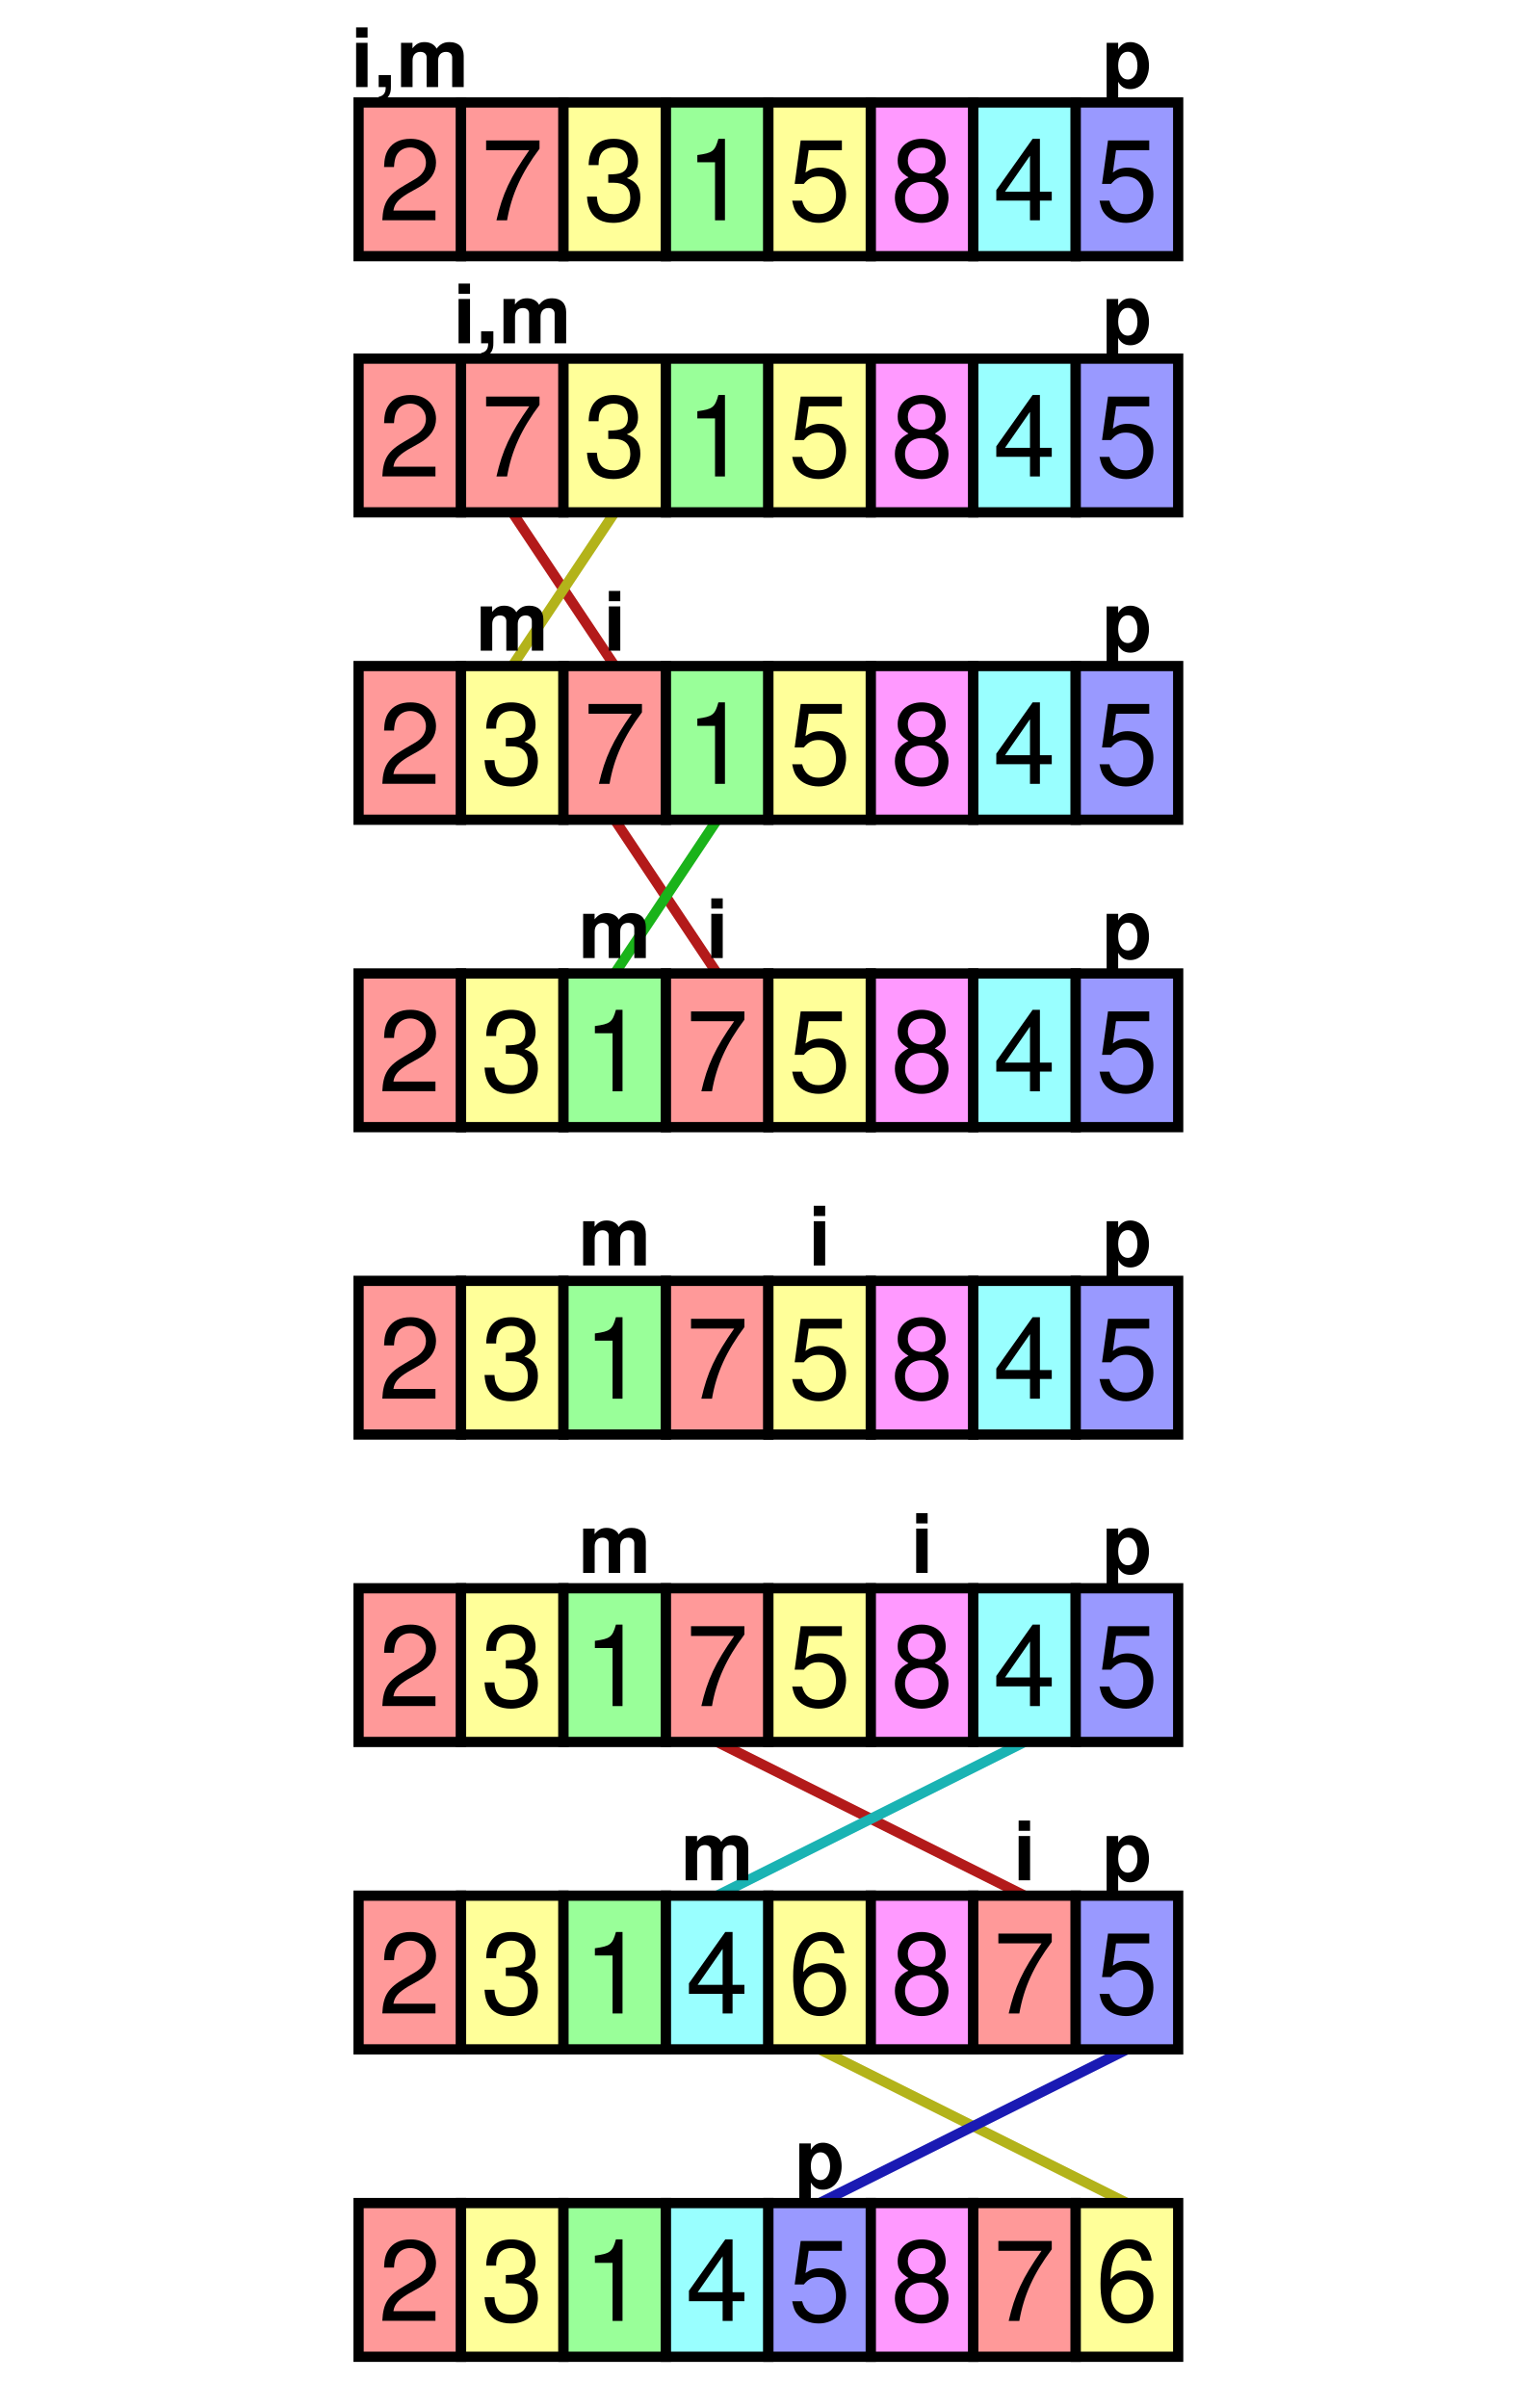
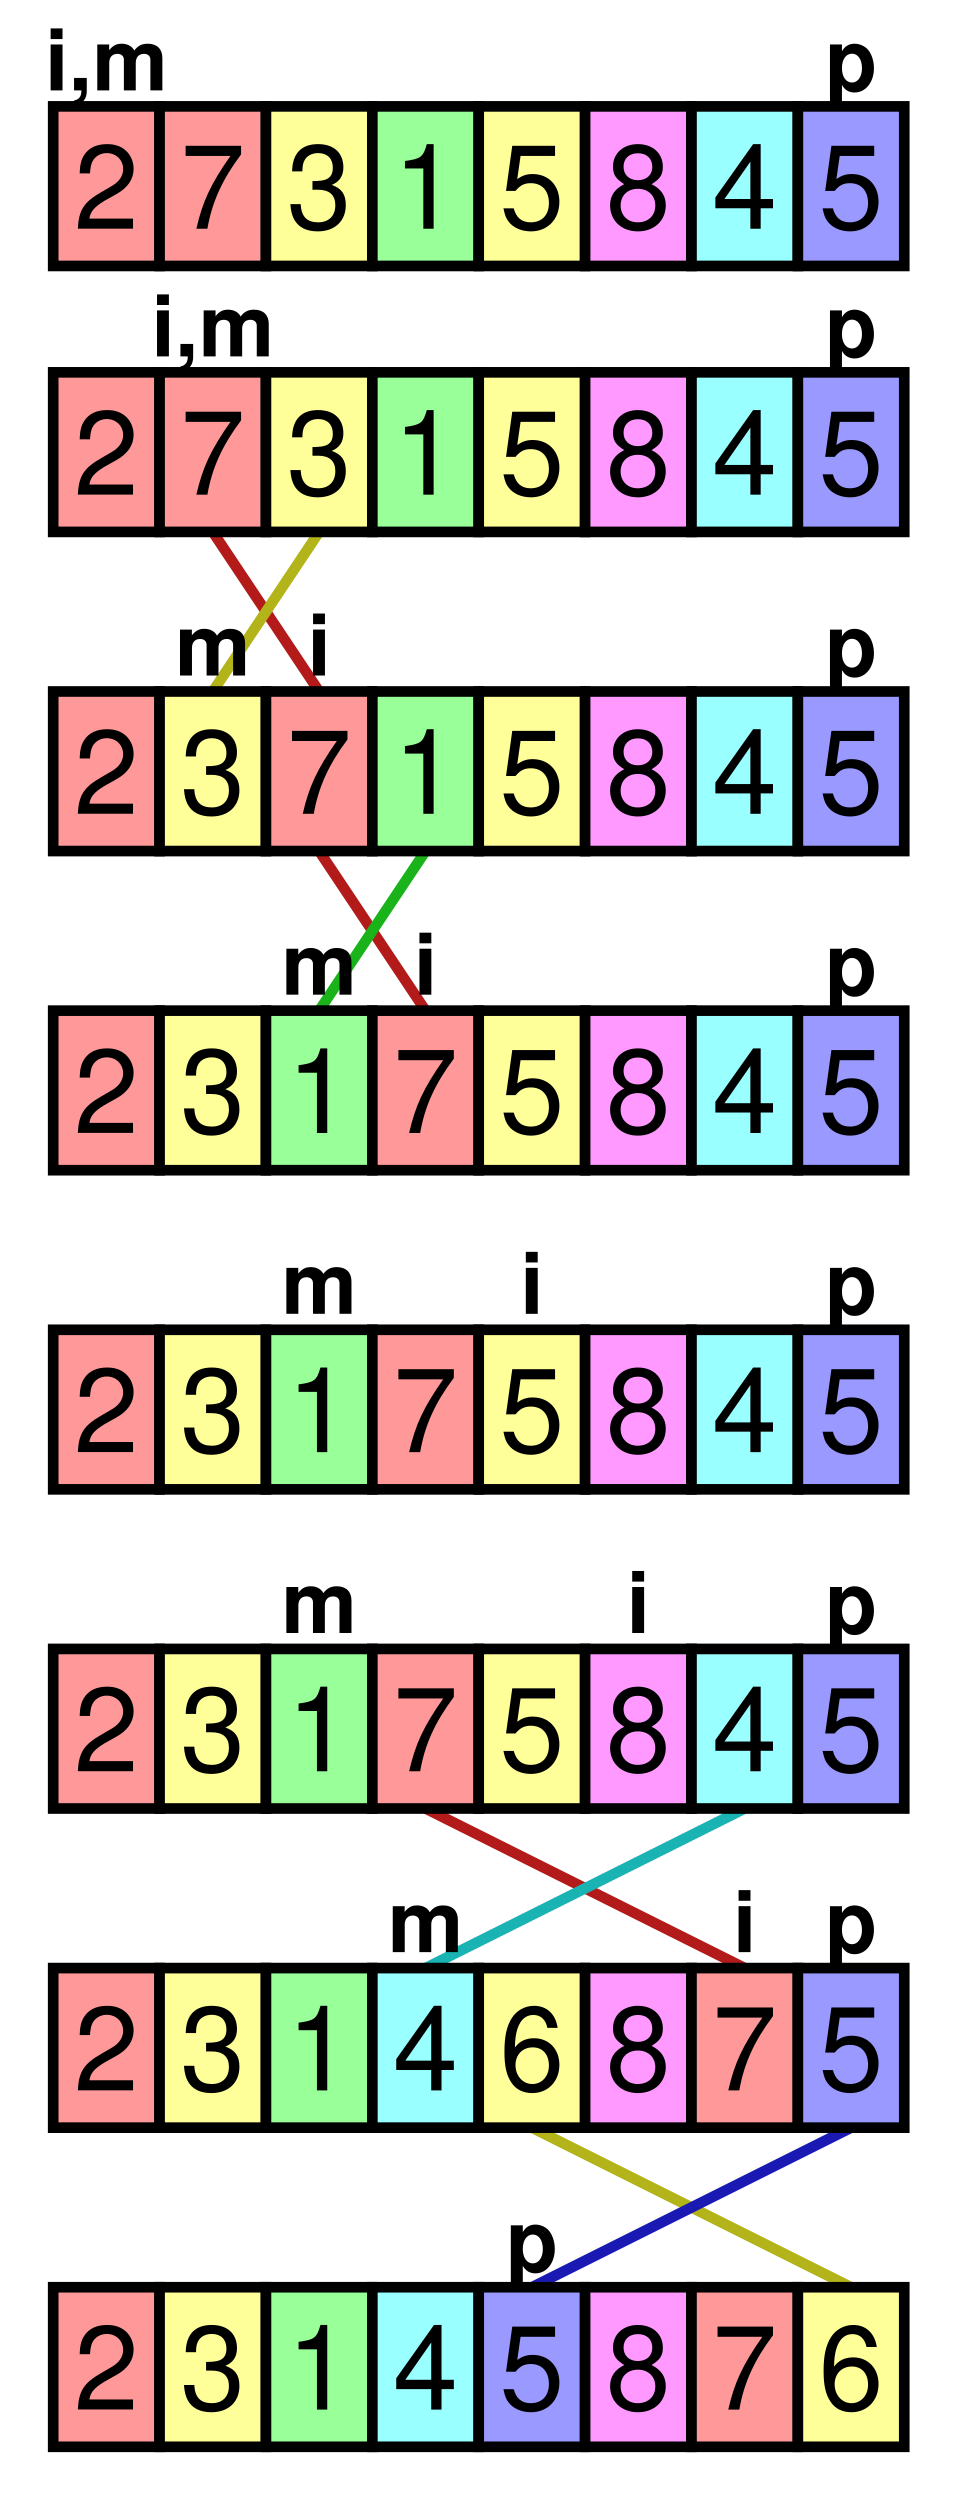
- <svg xmlns="http://www.w3.org/2000/svg" width="300" height="470" version="1.1">
+ <svg xmlns="http://www.w3.org/2000/svg" width="180" height="470" version="1.1">
  <style>
		rect, line, path { stroke: #000; stroke-width: 2; }
		.red { fill: hsl(0,100%,80%); }
		.yellow { fill: hsl(60,100%,80%); }
		.green { fill: hsl(120,100%,80%); }
		.teal { fill: hsl(180,100%,80%); }
		.blue { fill: hsl(240,100%,80%); }
		.purple { fill: hsl(300,100%,80%); }
		.l-red { stroke: hsl(0,75%,40%); }
		.l-yellow { stroke: hsl(60,75%,40%); }
		.l-green { stroke: hsl(120,75%,40%); }
		.l-teal { stroke: hsl(180,75%,40%); }
		.l-blue { stroke: hsl(240,75%,40%); }
		.l-purple { stroke: hsl(300,75%,40%); }
		text { text-anchor: middle; font-family: Helvetica, Arial, sans-serif; font-size: 22px; fill: #000; }
		text.small { font-size: 16px; font-weight:bold; }
	</style>
-   <g transform="translate(60,0)">
-     <g transform="translate(10,20)">
-       <rect height="30" width="20" x="0" class="red" />
-       <rect height="30" width="20" x="20" class="red" />
-       <rect height="30" width="20" x="40" class="yellow" />
-       <rect height="30" width="20" x="60" class="green" />
-       <rect height="30" width="20" x="80" class="yellow" />
-       <rect height="30" width="20" x="100" class="purple" />
-       <rect height="30" width="20" x="120" class="teal" />
-       <rect height="30" width="20" x="140" class="blue" />
-       <text y="23" x="10">2</text>
-       <text y="23" x="30">7</text>
-       <text y="23" x="50">3</text>
-       <text y="23" x="70">1</text>
-       <text y="23" x="90">5</text>
-       <text y="23" x="110">8</text>
-       <text y="23" x="130">4</text>
-       <text y="23" x="150">5</text>
-       <text y="-3" x="10" class="small">i,m</text>
-       <text y="-3" x="150" class="small">p</text>
-     </g>
-     <g transform="translate(10,70)">
-       <line y1="30" x1="30" y2="60" x2="50" class="l-red" />
-       <line y1="30" x1="50" y2="60" x2="30" class="l-yellow" />
-       <rect height="30" width="20" x="0" class="red" />
-       <rect height="30" width="20" x="20" class="red" />
-       <rect height="30" width="20" x="40" class="yellow" />
-       <rect height="30" width="20" x="60" class="green" />
-       <rect height="30" width="20" x="80" class="yellow" />
-       <rect height="30" width="20" x="100" class="purple" />
-       <rect height="30" width="20" x="120" class="teal" />
-       <rect height="30" width="20" x="140" class="blue" />
-       <text y="23" x="10">2</text>
-       <text y="23" x="30">7</text>
-       <text y="23" x="50">3</text>
-       <text y="23" x="70">1</text>
-       <text y="23" x="90">5</text>
-       <text y="23" x="110">8</text>
-       <text y="23" x="130">4</text>
-       <text y="23" x="150">5</text>
-       <text y="-3" x="30" class="small">i,m</text>
-       <text y="-3" x="150" class="small">p</text>
-     </g>
-     <g transform="translate(10,130)">
-       <line y1="30" x1="50" y2="60" x2="70" class="l-red" />
-       <line y1="30" x1="70" y2="60" x2="50" class="l-green" />
-       <rect height="30" width="20" x="0" class="red" />
-       <rect height="30" width="20" x="20" class="yellow" />
-       <rect height="30" width="20" x="40" class="red" />
-       <rect height="30" width="20" x="60" class="green" />
-       <rect height="30" width="20" x="80" class="yellow" />
-       <rect height="30" width="20" x="100" class="purple" />
-       <rect height="30" width="20" x="120" class="teal" />
-       <rect height="30" width="20" x="140" class="blue" />
-       <text y="23" x="10">2</text>
-       <text y="23" x="30">3</text>
-       <text y="23" x="50">7</text>
-       <text y="23" x="70">1</text>
-       <text y="23" x="90">5</text>
-       <text y="23" x="110">8</text>
-       <text y="23" x="130">4</text>
-       <text y="23" x="150">5</text>
-       <text y="-3" x="30" class="small">m</text>
-       <text y="-3" x="50" class="small">i</text>
-       <text y="-3" x="150" class="small">p</text>
-     </g>
-     <g transform="translate(10,190)">
-       <rect height="30" width="20" x="0" class="red" />
-       <rect height="30" width="20" x="20" class="yellow" />
-       <rect height="30" width="20" x="40" class="green" />
-       <rect height="30" width="20" x="60" class="red" />
-       <rect height="30" width="20" x="80" class="yellow" />
-       <rect height="30" width="20" x="100" class="purple" />
-       <rect height="30" width="20" x="120" class="teal" />
-       <rect height="30" width="20" x="140" class="blue" />
-       <text y="23" x="10">2</text>
-       <text y="23" x="30">3</text>
-       <text y="23" x="50">1</text>
-       <text y="23" x="70">7</text>
-       <text y="23" x="90">5</text>
-       <text y="23" x="110">8</text>
-       <text y="23" x="130">4</text>
-       <text y="23" x="150">5</text>
-       <text y="-3" x="50" class="small">m</text>
-       <text y="-3" x="70" class="small">i</text>
-       <text y="-3" x="150" class="small">p</text>
-     </g>
-     <g transform="translate(10,250)">
-       <rect height="30" width="20" x="0" class="red" />
-       <rect height="30" width="20" x="20" class="yellow" />
-       <rect height="30" width="20" x="40" class="green" />
-       <rect height="30" width="20" x="60" class="red" />
-       <rect height="30" width="20" x="80" class="yellow" />
-       <rect height="30" width="20" x="100" class="purple" />
-       <rect height="30" width="20" x="120" class="teal" />
-       <rect height="30" width="20" x="140" class="blue" />
-       <text y="23" x="10">2</text>
-       <text y="23" x="30">3</text>
-       <text y="23" x="50">1</text>
-       <text y="23" x="70">7</text>
-       <text y="23" x="90">5</text>
-       <text y="23" x="110">8</text>
-       <text y="23" x="130">4</text>
-       <text y="23" x="150">5</text>
-       <text y="-3" x="50" class="small">m</text>
-       <text y="-3" x="90" class="small">i</text>
-       <text y="-3" x="150" class="small">p</text>
-     </g>
-     <g transform="translate(10,310)">
-       <line y1="30" x1="70" y2="60" x2="130" class="l-red" />
-       <line y1="30" x1="130" y2="60" x2="70" class="l-teal" />
-       <rect height="30" width="20" x="0" class="red" />
-       <rect height="30" width="20" x="20" class="yellow" />
-       <rect height="30" width="20" x="40" class="green" />
-       <rect height="30" width="20" x="60" class="red" />
-       <rect height="30" width="20" x="80" class="yellow" />
-       <rect height="30" width="20" x="100" class="purple" />
-       <rect height="30" width="20" x="120" class="teal" />
-       <rect height="30" width="20" x="140" class="blue" />
-       <text y="23" x="10">2</text>
-       <text y="23" x="30">3</text>
-       <text y="23" x="50">1</text>
-       <text y="23" x="70">7</text>
-       <text y="23" x="90">5</text>
-       <text y="23" x="110">8</text>
-       <text y="23" x="130">4</text>
-       <text y="23" x="150">5</text>
-       <text y="-3" x="50" class="small">m</text>
-       <text y="-3" x="110" class="small">i</text>
-       <text y="-3" x="150" class="small">p</text>
-     </g>
-     <g transform="translate(10,370)">
-       <line y1="30" x1="90" y2="60" x2="150" class="l-yellow" />
-       <line y1="30" x1="150" y2="60" x2="90" class="l-blue" />
-       <rect height="30" width="20" x="0" class="red" />
-       <rect height="30" width="20" x="20" class="yellow" />
-       <rect height="30" width="20" x="40" class="green" />
-       <rect height="30" width="20" x="60" class="teal" />
-       <rect height="30" width="20" x="80" class="yellow" />
-       <rect height="30" width="20" x="100" class="purple" />
-       <rect height="30" width="20" x="120" class="red" />
-       <rect height="30" width="20" x="140" class="blue" />
-       <text y="23" x="10">2</text>
-       <text y="23" x="30">3</text>
-       <text y="23" x="50">1</text>
-       <text y="23" x="70">4</text>
-       <text y="23" x="90">6</text>
-       <text y="23" x="110">8</text>
-       <text y="23" x="130">7</text>
-       <text y="23" x="150">5</text>
-       <text y="-3" x="70" class="small">m</text>
-       <text y="-3" x="130" class="small">i</text>
-       <text y="-3" x="150" class="small">p</text>
-     </g>
-     <g transform="translate(10,430)">
-       <rect height="30" width="20" x="0" class="red" />
-       <rect height="30" width="20" x="20" class="yellow" />
-       <rect height="30" width="20" x="40" class="green" />
-       <rect height="30" width="20" x="60" class="teal" />
-       <rect height="30" width="20" x="80" class="blue" />
-       <rect height="30" width="20" x="100" class="purple" />
-       <rect height="30" width="20" x="120" class="red" />
-       <rect height="30" width="20" x="140" class="yellow" />
-       <text y="23" x="10">2</text>
-       <text y="23" x="30">3</text>
-       <text y="23" x="50">1</text>
-       <text y="23" x="70">4</text>
-       <text y="23" x="90">5</text>
-       <text y="23" x="110">8</text>
-       <text y="23" x="130">7</text>
-       <text y="23" x="150">6</text>
-       <text y="-3" x="90" class="small">p</text>
-     </g>
+   <g transform="translate(10,20)">
+     <rect height="30" width="20" x="0" class="red" />
+     <rect height="30" width="20" x="20" class="red" />
+     <rect height="30" width="20" x="40" class="yellow" />
+     <rect height="30" width="20" x="60" class="green" />
+     <rect height="30" width="20" x="80" class="yellow" />
+     <rect height="30" width="20" x="100" class="purple" />
+     <rect height="30" width="20" x="120" class="teal" />
+     <rect height="30" width="20" x="140" class="blue" />
+     <text y="23" x="10">2</text>
+     <text y="23" x="30">7</text>
+     <text y="23" x="50">3</text>
+     <text y="23" x="70">1</text>
+     <text y="23" x="90">5</text>
+     <text y="23" x="110">8</text>
+     <text y="23" x="130">4</text>
+     <text y="23" x="150">5</text>
+     <text y="-3" x="10" class="small">i,m</text>
+     <text y="-3" x="150" class="small">p</text>
+   </g>
+   <g transform="translate(10,70)">
+     <line y1="30" x1="30" y2="60" x2="50" class="l-red" />
+     <line y1="30" x1="50" y2="60" x2="30" class="l-yellow" />
+     <rect height="30" width="20" x="0" class="red" />
+     <rect height="30" width="20" x="20" class="red" />
+     <rect height="30" width="20" x="40" class="yellow" />
+     <rect height="30" width="20" x="60" class="green" />
+     <rect height="30" width="20" x="80" class="yellow" />
+     <rect height="30" width="20" x="100" class="purple" />
+     <rect height="30" width="20" x="120" class="teal" />
+     <rect height="30" width="20" x="140" class="blue" />
+     <text y="23" x="10">2</text>
+     <text y="23" x="30">7</text>
+     <text y="23" x="50">3</text>
+     <text y="23" x="70">1</text>
+     <text y="23" x="90">5</text>
+     <text y="23" x="110">8</text>
+     <text y="23" x="130">4</text>
+     <text y="23" x="150">5</text>
+     <text y="-3" x="30" class="small">i,m</text>
+     <text y="-3" x="150" class="small">p</text>
+   </g>
+   <g transform="translate(10,130)">
+     <line y1="30" x1="50" y2="60" x2="70" class="l-red" />
+     <line y1="30" x1="70" y2="60" x2="50" class="l-green" />
+     <rect height="30" width="20" x="0" class="red" />
+     <rect height="30" width="20" x="20" class="yellow" />
+     <rect height="30" width="20" x="40" class="red" />
+     <rect height="30" width="20" x="60" class="green" />
+     <rect height="30" width="20" x="80" class="yellow" />
+     <rect height="30" width="20" x="100" class="purple" />
+     <rect height="30" width="20" x="120" class="teal" />
+     <rect height="30" width="20" x="140" class="blue" />
+     <text y="23" x="10">2</text>
+     <text y="23" x="30">3</text>
+     <text y="23" x="50">7</text>
+     <text y="23" x="70">1</text>
+     <text y="23" x="90">5</text>
+     <text y="23" x="110">8</text>
+     <text y="23" x="130">4</text>
+     <text y="23" x="150">5</text>
+     <text y="-3" x="30" class="small">m</text>
+     <text y="-3" x="50" class="small">i</text>
+     <text y="-3" x="150" class="small">p</text>
+   </g>
+   <g transform="translate(10,190)">
+     <rect height="30" width="20" x="0" class="red" />
+     <rect height="30" width="20" x="20" class="yellow" />
+     <rect height="30" width="20" x="40" class="green" />
+     <rect height="30" width="20" x="60" class="red" />
+     <rect height="30" width="20" x="80" class="yellow" />
+     <rect height="30" width="20" x="100" class="purple" />
+     <rect height="30" width="20" x="120" class="teal" />
+     <rect height="30" width="20" x="140" class="blue" />
+     <text y="23" x="10">2</text>
+     <text y="23" x="30">3</text>
+     <text y="23" x="50">1</text>
+     <text y="23" x="70">7</text>
+     <text y="23" x="90">5</text>
+     <text y="23" x="110">8</text>
+     <text y="23" x="130">4</text>
+     <text y="23" x="150">5</text>
+     <text y="-3" x="50" class="small">m</text>
+     <text y="-3" x="70" class="small">i</text>
+     <text y="-3" x="150" class="small">p</text>
+   </g>
+   <g transform="translate(10,250)">
+     <rect height="30" width="20" x="0" class="red" />
+     <rect height="30" width="20" x="20" class="yellow" />
+     <rect height="30" width="20" x="40" class="green" />
+     <rect height="30" width="20" x="60" class="red" />
+     <rect height="30" width="20" x="80" class="yellow" />
+     <rect height="30" width="20" x="100" class="purple" />
+     <rect height="30" width="20" x="120" class="teal" />
+     <rect height="30" width="20" x="140" class="blue" />
+     <text y="23" x="10">2</text>
+     <text y="23" x="30">3</text>
+     <text y="23" x="50">1</text>
+     <text y="23" x="70">7</text>
+     <text y="23" x="90">5</text>
+     <text y="23" x="110">8</text>
+     <text y="23" x="130">4</text>
+     <text y="23" x="150">5</text>
+     <text y="-3" x="50" class="small">m</text>
+     <text y="-3" x="90" class="small">i</text>
+     <text y="-3" x="150" class="small">p</text>
+   </g>
+   <g transform="translate(10,310)">
+     <line y1="30" x1="70" y2="60" x2="130" class="l-red" />
+     <line y1="30" x1="130" y2="60" x2="70" class="l-teal" />
+     <rect height="30" width="20" x="0" class="red" />
+     <rect height="30" width="20" x="20" class="yellow" />
+     <rect height="30" width="20" x="40" class="green" />
+     <rect height="30" width="20" x="60" class="red" />
+     <rect height="30" width="20" x="80" class="yellow" />
+     <rect height="30" width="20" x="100" class="purple" />
+     <rect height="30" width="20" x="120" class="teal" />
+     <rect height="30" width="20" x="140" class="blue" />
+     <text y="23" x="10">2</text>
+     <text y="23" x="30">3</text>
+     <text y="23" x="50">1</text>
+     <text y="23" x="70">7</text>
+     <text y="23" x="90">5</text>
+     <text y="23" x="110">8</text>
+     <text y="23" x="130">4</text>
+     <text y="23" x="150">5</text>
+     <text y="-3" x="50" class="small">m</text>
+     <text y="-3" x="110" class="small">i</text>
+     <text y="-3" x="150" class="small">p</text>
+   </g>
+   <g transform="translate(10,370)">
+     <line y1="30" x1="90" y2="60" x2="150" class="l-yellow" />
+     <line y1="30" x1="150" y2="60" x2="90" class="l-blue" />
+     <rect height="30" width="20" x="0" class="red" />
+     <rect height="30" width="20" x="20" class="yellow" />
+     <rect height="30" width="20" x="40" class="green" />
+     <rect height="30" width="20" x="60" class="teal" />
+     <rect height="30" width="20" x="80" class="yellow" />
+     <rect height="30" width="20" x="100" class="purple" />
+     <rect height="30" width="20" x="120" class="red" />
+     <rect height="30" width="20" x="140" class="blue" />
+     <text y="23" x="10">2</text>
+     <text y="23" x="30">3</text>
+     <text y="23" x="50">1</text>
+     <text y="23" x="70">4</text>
+     <text y="23" x="90">6</text>
+     <text y="23" x="110">8</text>
+     <text y="23" x="130">7</text>
+     <text y="23" x="150">5</text>
+     <text y="-3" x="70" class="small">m</text>
+     <text y="-3" x="130" class="small">i</text>
+     <text y="-3" x="150" class="small">p</text>
+   </g>
+   <g transform="translate(10,430)">
+     <rect height="30" width="20" x="0" class="red" />
+     <rect height="30" width="20" x="20" class="yellow" />
+     <rect height="30" width="20" x="40" class="green" />
+     <rect height="30" width="20" x="60" class="teal" />
+     <rect height="30" width="20" x="80" class="blue" />
+     <rect height="30" width="20" x="100" class="purple" />
+     <rect height="30" width="20" x="120" class="red" />
+     <rect height="30" width="20" x="140" class="yellow" />
+     <text y="23" x="10">2</text>
+     <text y="23" x="30">3</text>
+     <text y="23" x="50">1</text>
+     <text y="23" x="70">4</text>
+     <text y="23" x="90">5</text>
+     <text y="23" x="110">8</text>
+     <text y="23" x="130">7</text>
+     <text y="23" x="150">6</text>
+     <text y="-3" x="90" class="small">p</text>
  </g>
</svg>
